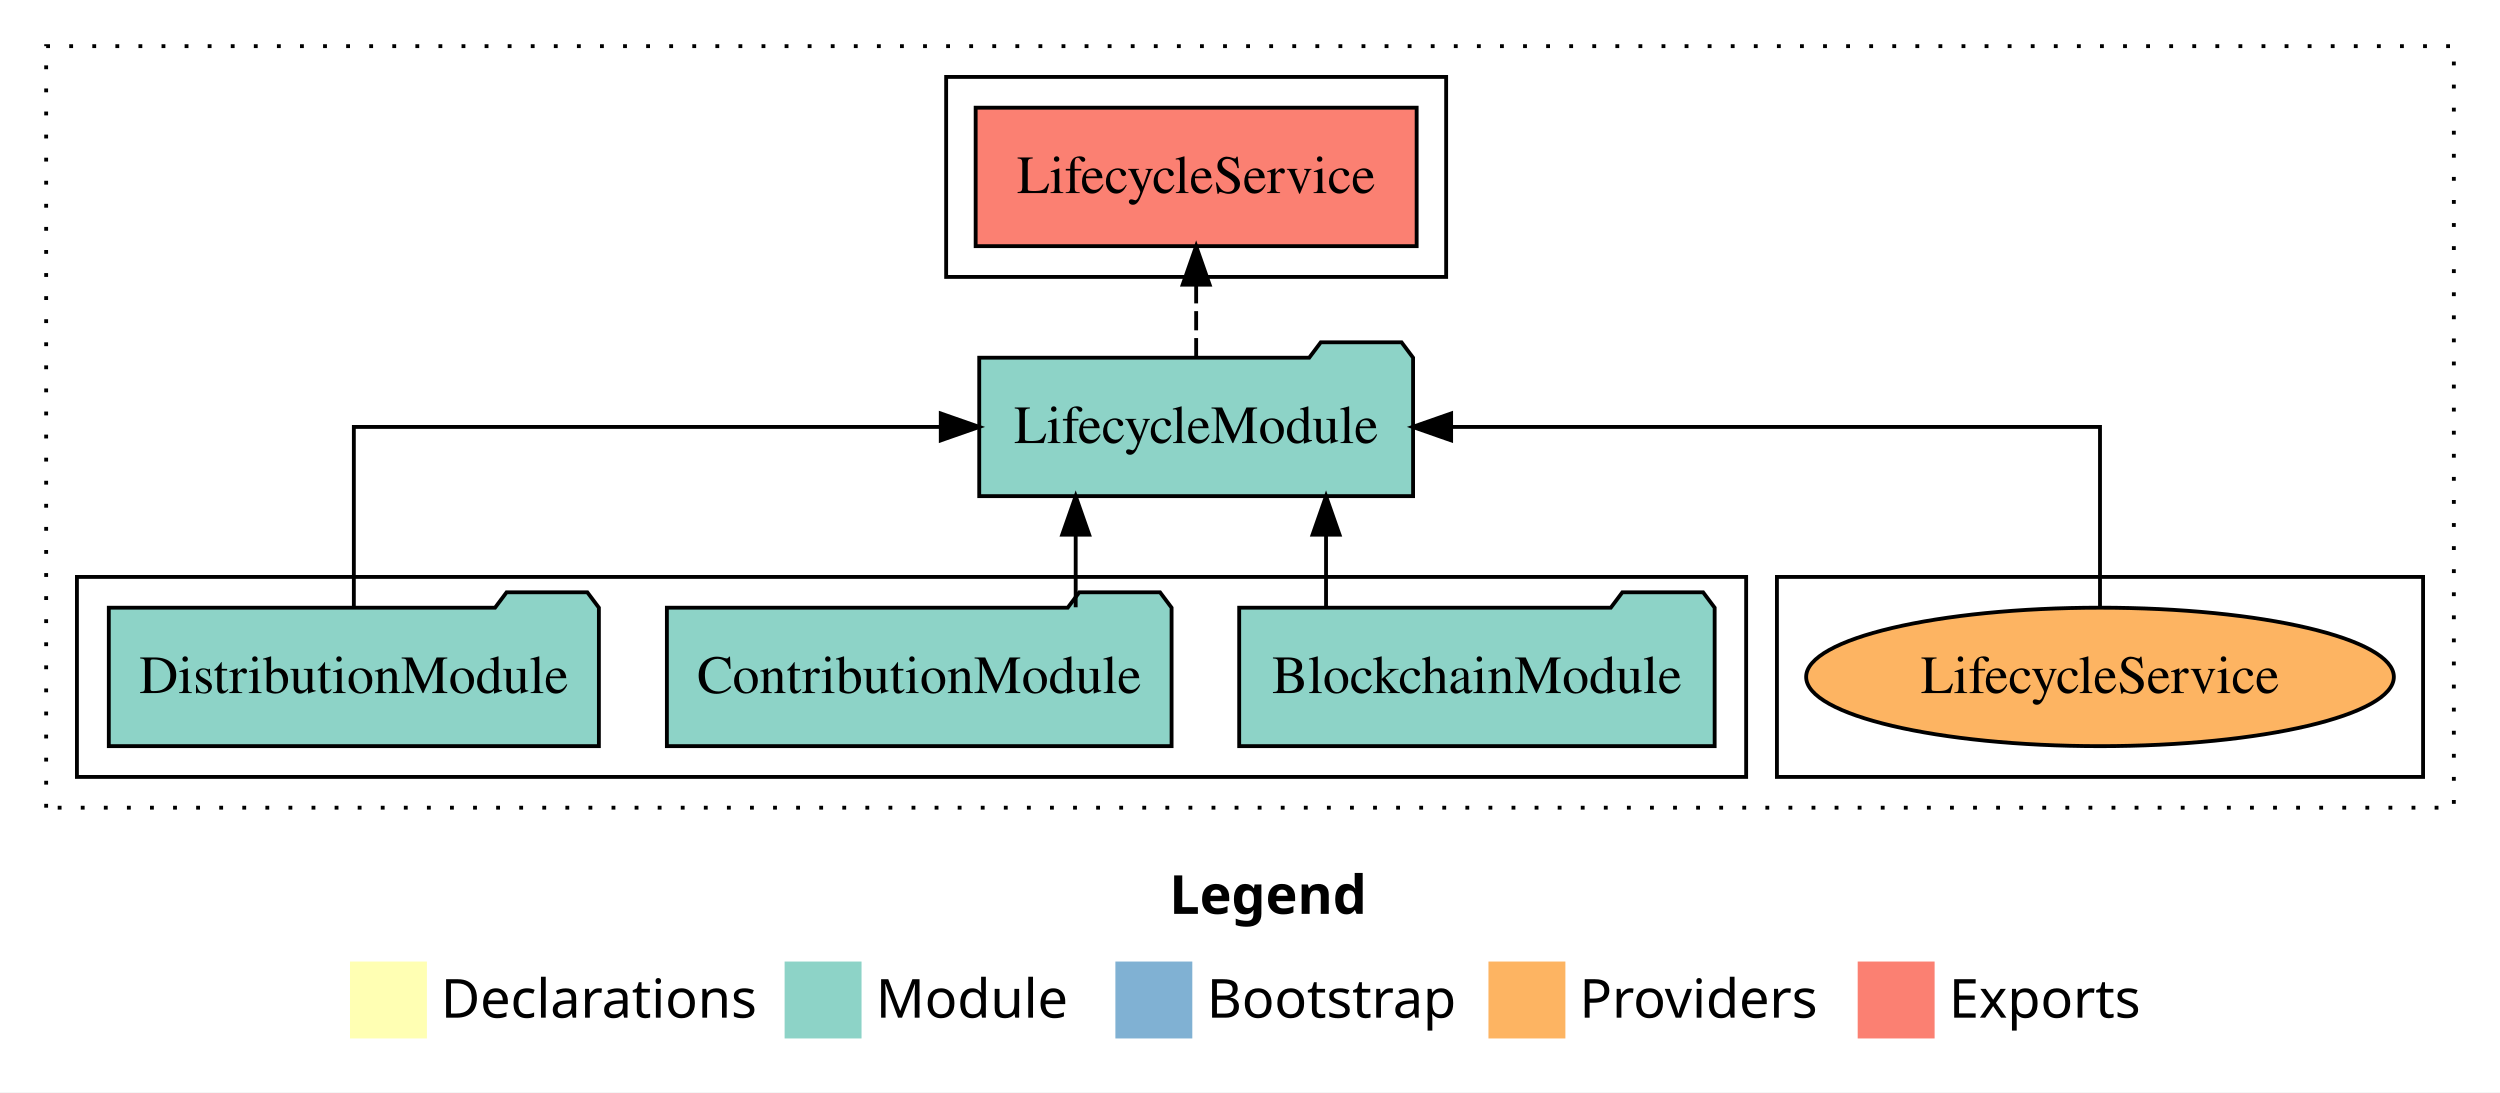
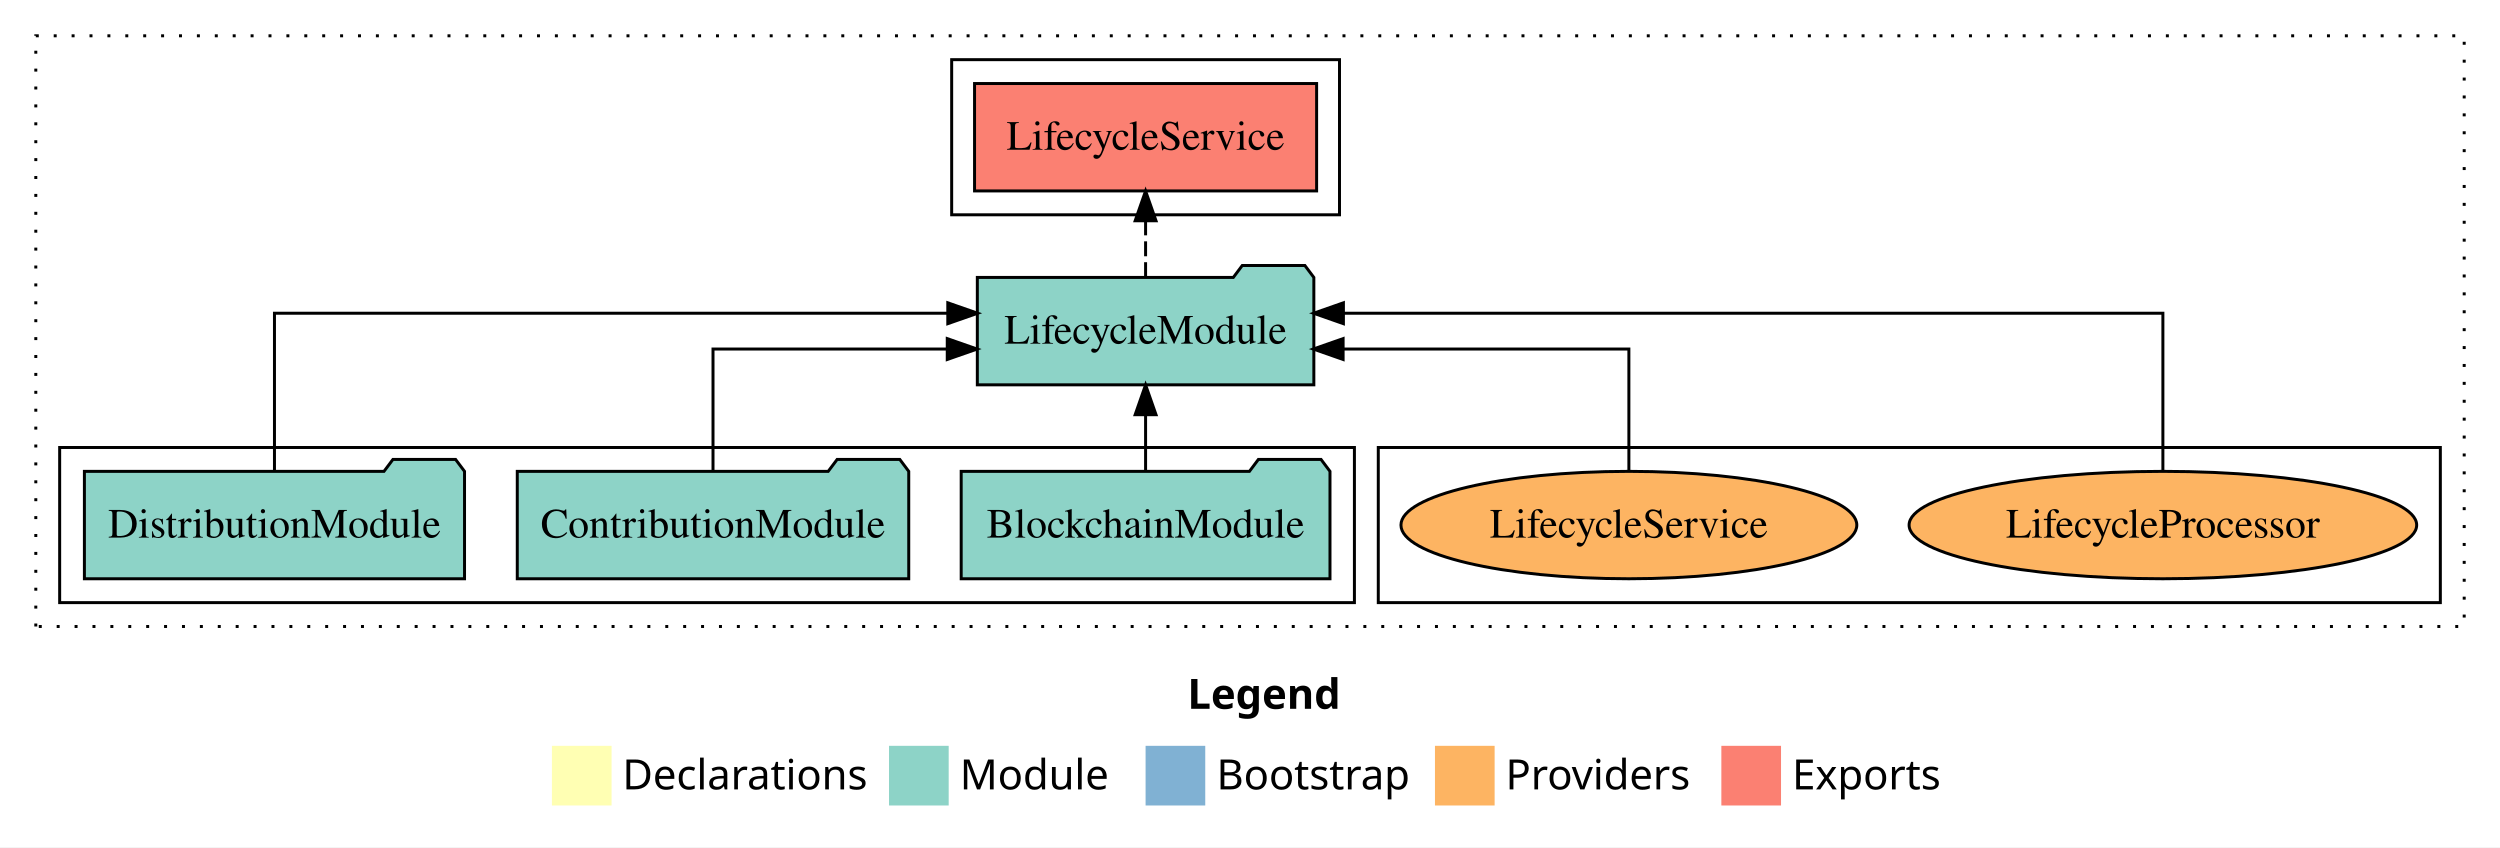
- <svg xmlns="http://www.w3.org/2000/svg" width="650pt" height="284pt" viewBox="0.00 0.00 650.00 284.00">
+ <svg xmlns="http://www.w3.org/2000/svg" width="838pt" height="284pt" viewBox="0.00 0.00 838.00 284.00">
  <g id="graph0" class="graph" transform="scale(1 1) rotate(0) translate(4 280)">
-     <polygon fill="white" stroke="transparent" points="-4,4 -4,-280 646,-280 646,4 -4,4" />
-     <text text-anchor="start" x="300.01" y="-42.4" font-family="Times-12" font-weight="bold" font-size="14.00">Legend</text>
-     <polygon fill="#ffffb3" stroke="transparent" points="87,-10 87,-30 107,-30 107,-10 87,-10" />
-     <text text-anchor="start" x="110.63" y="-15.4" font-family="Times-12" font-size="14.00">  Declarations</text>
-     <polygon fill="#8dd3c7" stroke="transparent" points="200,-10 200,-30 220,-30 220,-10 200,-10" />
-     <text text-anchor="start" x="223.73" y="-15.4" font-family="Times-12" font-size="14.00">  Module</text>
-     <polygon fill="#80b1d3" stroke="transparent" points="286,-10 286,-30 306,-30 306,-10 286,-10" />
-     <text text-anchor="start" x="309.78" y="-15.4" font-family="Times-12" font-size="14.00">  Bootstrap</text>
-     <polygon fill="#fdb462" stroke="transparent" points="383,-10 383,-30 403,-30 403,-10 383,-10" />
-     <text text-anchor="start" x="406.67" y="-15.4" font-family="Times-12" font-size="14.00">  Providers</text>
-     <polygon fill="#fb8072" stroke="transparent" points="479,-10 479,-30 499,-30 499,-10 479,-10" />
-     <text text-anchor="start" x="502.73" y="-15.4" font-family="Times-12" font-size="14.00">  Exports</text>
+     <polygon fill="white" stroke="transparent" points="-4,4 -4,-280 834,-280 834,4 -4,4" />
+     <text text-anchor="start" x="394.01" y="-42.4" font-family="Times-12" font-weight="bold" font-size="14.00">Legend</text>
+     <polygon fill="#ffffb3" stroke="transparent" points="181,-10 181,-30 201,-30 201,-10 181,-10" />
+     <text text-anchor="start" x="204.63" y="-15.4" font-family="Times-12" font-size="14.00">  Declarations</text>
+     <polygon fill="#8dd3c7" stroke="transparent" points="294,-10 294,-30 314,-30 314,-10 294,-10" />
+     <text text-anchor="start" x="317.73" y="-15.4" font-family="Times-12" font-size="14.00">  Module</text>
+     <polygon fill="#80b1d3" stroke="transparent" points="380,-10 380,-30 400,-30 400,-10 380,-10" />
+     <text text-anchor="start" x="403.78" y="-15.4" font-family="Times-12" font-size="14.00">  Bootstrap</text>
+     <polygon fill="#fdb462" stroke="transparent" points="477,-10 477,-30 497,-30 497,-10 477,-10" />
+     <text text-anchor="start" x="500.67" y="-15.4" font-family="Times-12" font-size="14.00">  Providers</text>
+     <polygon fill="#fb8072" stroke="transparent" points="573,-10 573,-30 593,-30 593,-10 573,-10" />
+     <text text-anchor="start" x="596.73" y="-15.4" font-family="Times-12" font-size="14.00">  Exports</text>
    <g id="clust1" class="cluster">
-       <polygon fill="none" stroke="black" stroke-dasharray="1,5" points="8,-70 8,-268 634,-268 634,-70 8,-70" />
+       <polygon fill="none" stroke="black" stroke-dasharray="1,5" points="8,-70 8,-268 822,-268 822,-70 8,-70" />
+     </g>
+     <g id="clust4" class="cluster">
+       <polygon fill="none" stroke="black" points="315,-208 315,-260 445,-260 445,-208 315,-208" />
    </g>
    <g id="clust6" class="cluster">
-       <polygon fill="none" stroke="black" points="458,-78 458,-130 626,-130 626,-78 458,-78" />
+       <polygon fill="none" stroke="black" points="458,-78 458,-130 814,-130 814,-78 458,-78" />
    </g>
    <g id="clust3" class="cluster">
      <polygon fill="none" stroke="black" points="16,-78 16,-130 450,-130 450,-78 16,-78" />
-     </g>
-     <g id="clust4" class="cluster">
-       <polygon fill="none" stroke="black" points="242,-208 242,-260 372,-260 372,-208 242,-208" />
    </g>
    <g id="node1" class="node">
      <polygon fill="#8dd3c7" stroke="black" points="441.81,-122 438.81,-126 417.81,-126 414.81,-122 318.19,-122 318.19,-86 441.81,-86 441.81,-122" />
      <text text-anchor="middle" x="380" y="-99.8" font-family="Times,serif" font-size="14.00">BlockchainModule</text>
    </g>
    <g id="node4" class="node">
-       <polygon fill="#8dd3c7" stroke="black" points="363.4,-187 360.4,-191 339.4,-191 336.4,-187 250.6,-187 250.6,-151 363.4,-151 363.4,-187" />
-       <text text-anchor="middle" x="307" y="-164.8" font-family="Times,serif" font-size="14.00">LifecycleModule</text>
+       <polygon fill="#8dd3c7" stroke="black" points="436.4,-187 433.4,-191 412.4,-191 409.4,-187 323.6,-187 323.6,-151 436.4,-151 436.4,-187" />
+       <text text-anchor="middle" x="380" y="-164.8" font-family="Times,serif" font-size="14.00">LifecycleModule</text>
    </g>
    <g id="edge1" class="edge">
-       <path fill="none" stroke="black" d="M340.77,-122.11C340.77,-122.11 340.77,-140.99 340.77,-140.99" />
-       <polygon fill="black" stroke="black" points="337.27,-140.99 340.77,-150.99 344.27,-140.99 337.27,-140.99" />
+       <path fill="none" stroke="black" d="M380,-122.11C380,-122.11 380,-140.99 380,-140.99" />
+       <polygon fill="black" stroke="black" points="376.5,-140.99 380,-150.99 383.5,-140.99 376.5,-140.99" />
    </g>
    <g id="node2" class="node">
      <polygon fill="#8dd3c7" stroke="black" points="300.61,-122 297.61,-126 276.61,-126 273.61,-122 169.39,-122 169.39,-86 300.61,-86 300.61,-122" />
      <text text-anchor="middle" x="235" y="-99.8" font-family="Times,serif" font-size="14.00">ContributionModule</text>
    </g>
    <g id="edge2" class="edge">
-       <path fill="none" stroke="black" d="M275.68,-122.11C275.68,-122.11 275.68,-140.99 275.68,-140.99" />
-       <polygon fill="black" stroke="black" points="272.18,-140.99 275.68,-150.99 279.18,-140.99 272.18,-140.99" />
+       <path fill="none" stroke="black" d="M235,-122.02C235,-139.37 235,-163 235,-163 235,-163 313.52,-163 313.52,-163" />
+       <polygon fill="black" stroke="black" points="313.52,-166.5 323.52,-163 313.52,-159.5 313.52,-166.5" />
    </g>
    <g id="node3" class="node">
      <polygon fill="#8dd3c7" stroke="black" points="151.71,-122 148.71,-126 127.71,-126 124.71,-122 24.29,-122 24.29,-86 151.71,-86 151.71,-122" />
      <text text-anchor="middle" x="88" y="-99.8" font-family="Times,serif" font-size="14.00">DistributionModule</text>
    </g>
    <g id="edge3" class="edge">
-       <path fill="none" stroke="black" d="M88,-122.11C88,-141.34 88,-169 88,-169 88,-169 240.6,-169 240.6,-169" />
-       <polygon fill="black" stroke="black" points="240.6,-172.5 250.6,-169 240.6,-165.5 240.6,-172.5" />
+       <path fill="none" stroke="black" d="M88,-122.28C88,-143.32 88,-175 88,-175 88,-175 313.7,-175 313.7,-175" />
+       <polygon fill="black" stroke="black" points="313.7,-178.5 323.7,-175 313.7,-171.5 313.7,-178.5" />
    </g>
    <g id="node5" class="node">
-       <polygon fill="#fb8072" stroke="black" points="364.33,-252 249.67,-252 249.67,-216 364.33,-216 364.33,-252" />
-       <text text-anchor="middle" x="307" y="-229.8" font-family="Times,serif" font-size="14.00">LifecycleService </text>
+       <polygon fill="#fb8072" stroke="black" points="437.33,-252 322.67,-252 322.67,-216 437.33,-216 437.33,-252" />
+       <text text-anchor="middle" x="380" y="-229.8" font-family="Times,serif" font-size="14.00">LifecycleService </text>
    </g>
    <g id="edge4" class="edge">
-       <path fill="none" stroke="black" stroke-dasharray="5,2" d="M307,-187.11C307,-187.11 307,-205.99 307,-205.99" />
-       <polygon fill="black" stroke="black" points="303.5,-205.99 307,-215.99 310.5,-205.99 303.5,-205.99" />
+       <path fill="none" stroke="black" stroke-dasharray="5,2" d="M380,-187.11C380,-187.11 380,-205.99 380,-205.99" />
+       <polygon fill="black" stroke="black" points="376.5,-205.99 380,-215.99 383.5,-205.99 376.5,-205.99" />
    </g>
    <g id="node6" class="node">
+       <ellipse fill="#fdb462" stroke="black" cx="721" cy="-104" rx="85.07" ry="18" />
+       <text text-anchor="middle" x="721" y="-99.8" font-family="Times,serif" font-size="14.00">LifecycleProcessor</text>
+     </g>
+     <g id="edge5" class="edge">
+       <path fill="none" stroke="black" d="M721,-122.28C721,-143.32 721,-175 721,-175 721,-175 446.31,-175 446.31,-175" />
+       <polygon fill="black" stroke="black" points="446.31,-171.5 436.31,-175 446.31,-178.5 446.31,-171.5" />
+     </g>
+     <g id="node7" class="node">
      <ellipse fill="#fdb462" stroke="black" cx="542" cy="-104" rx="76.4" ry="18" />
      <text text-anchor="middle" x="542" y="-99.8" font-family="Times,serif" font-size="14.00">LifecycleService</text>
    </g>
-     <g id="edge5" class="edge">
-       <path fill="none" stroke="black" d="M542,-122.11C542,-141.34 542,-169 542,-169 542,-169 373.29,-169 373.29,-169" />
-       <polygon fill="black" stroke="black" points="373.29,-165.5 363.29,-169 373.29,-172.5 373.29,-165.5" />
+     <g id="edge6" class="edge">
+       <path fill="none" stroke="black" d="M542,-122.02C542,-139.37 542,-163 542,-163 542,-163 446.21,-163 446.21,-163" />
+       <polygon fill="black" stroke="black" points="446.21,-159.5 436.21,-163 446.21,-166.5 446.21,-159.5" />
    </g>
  </g>
</svg>
